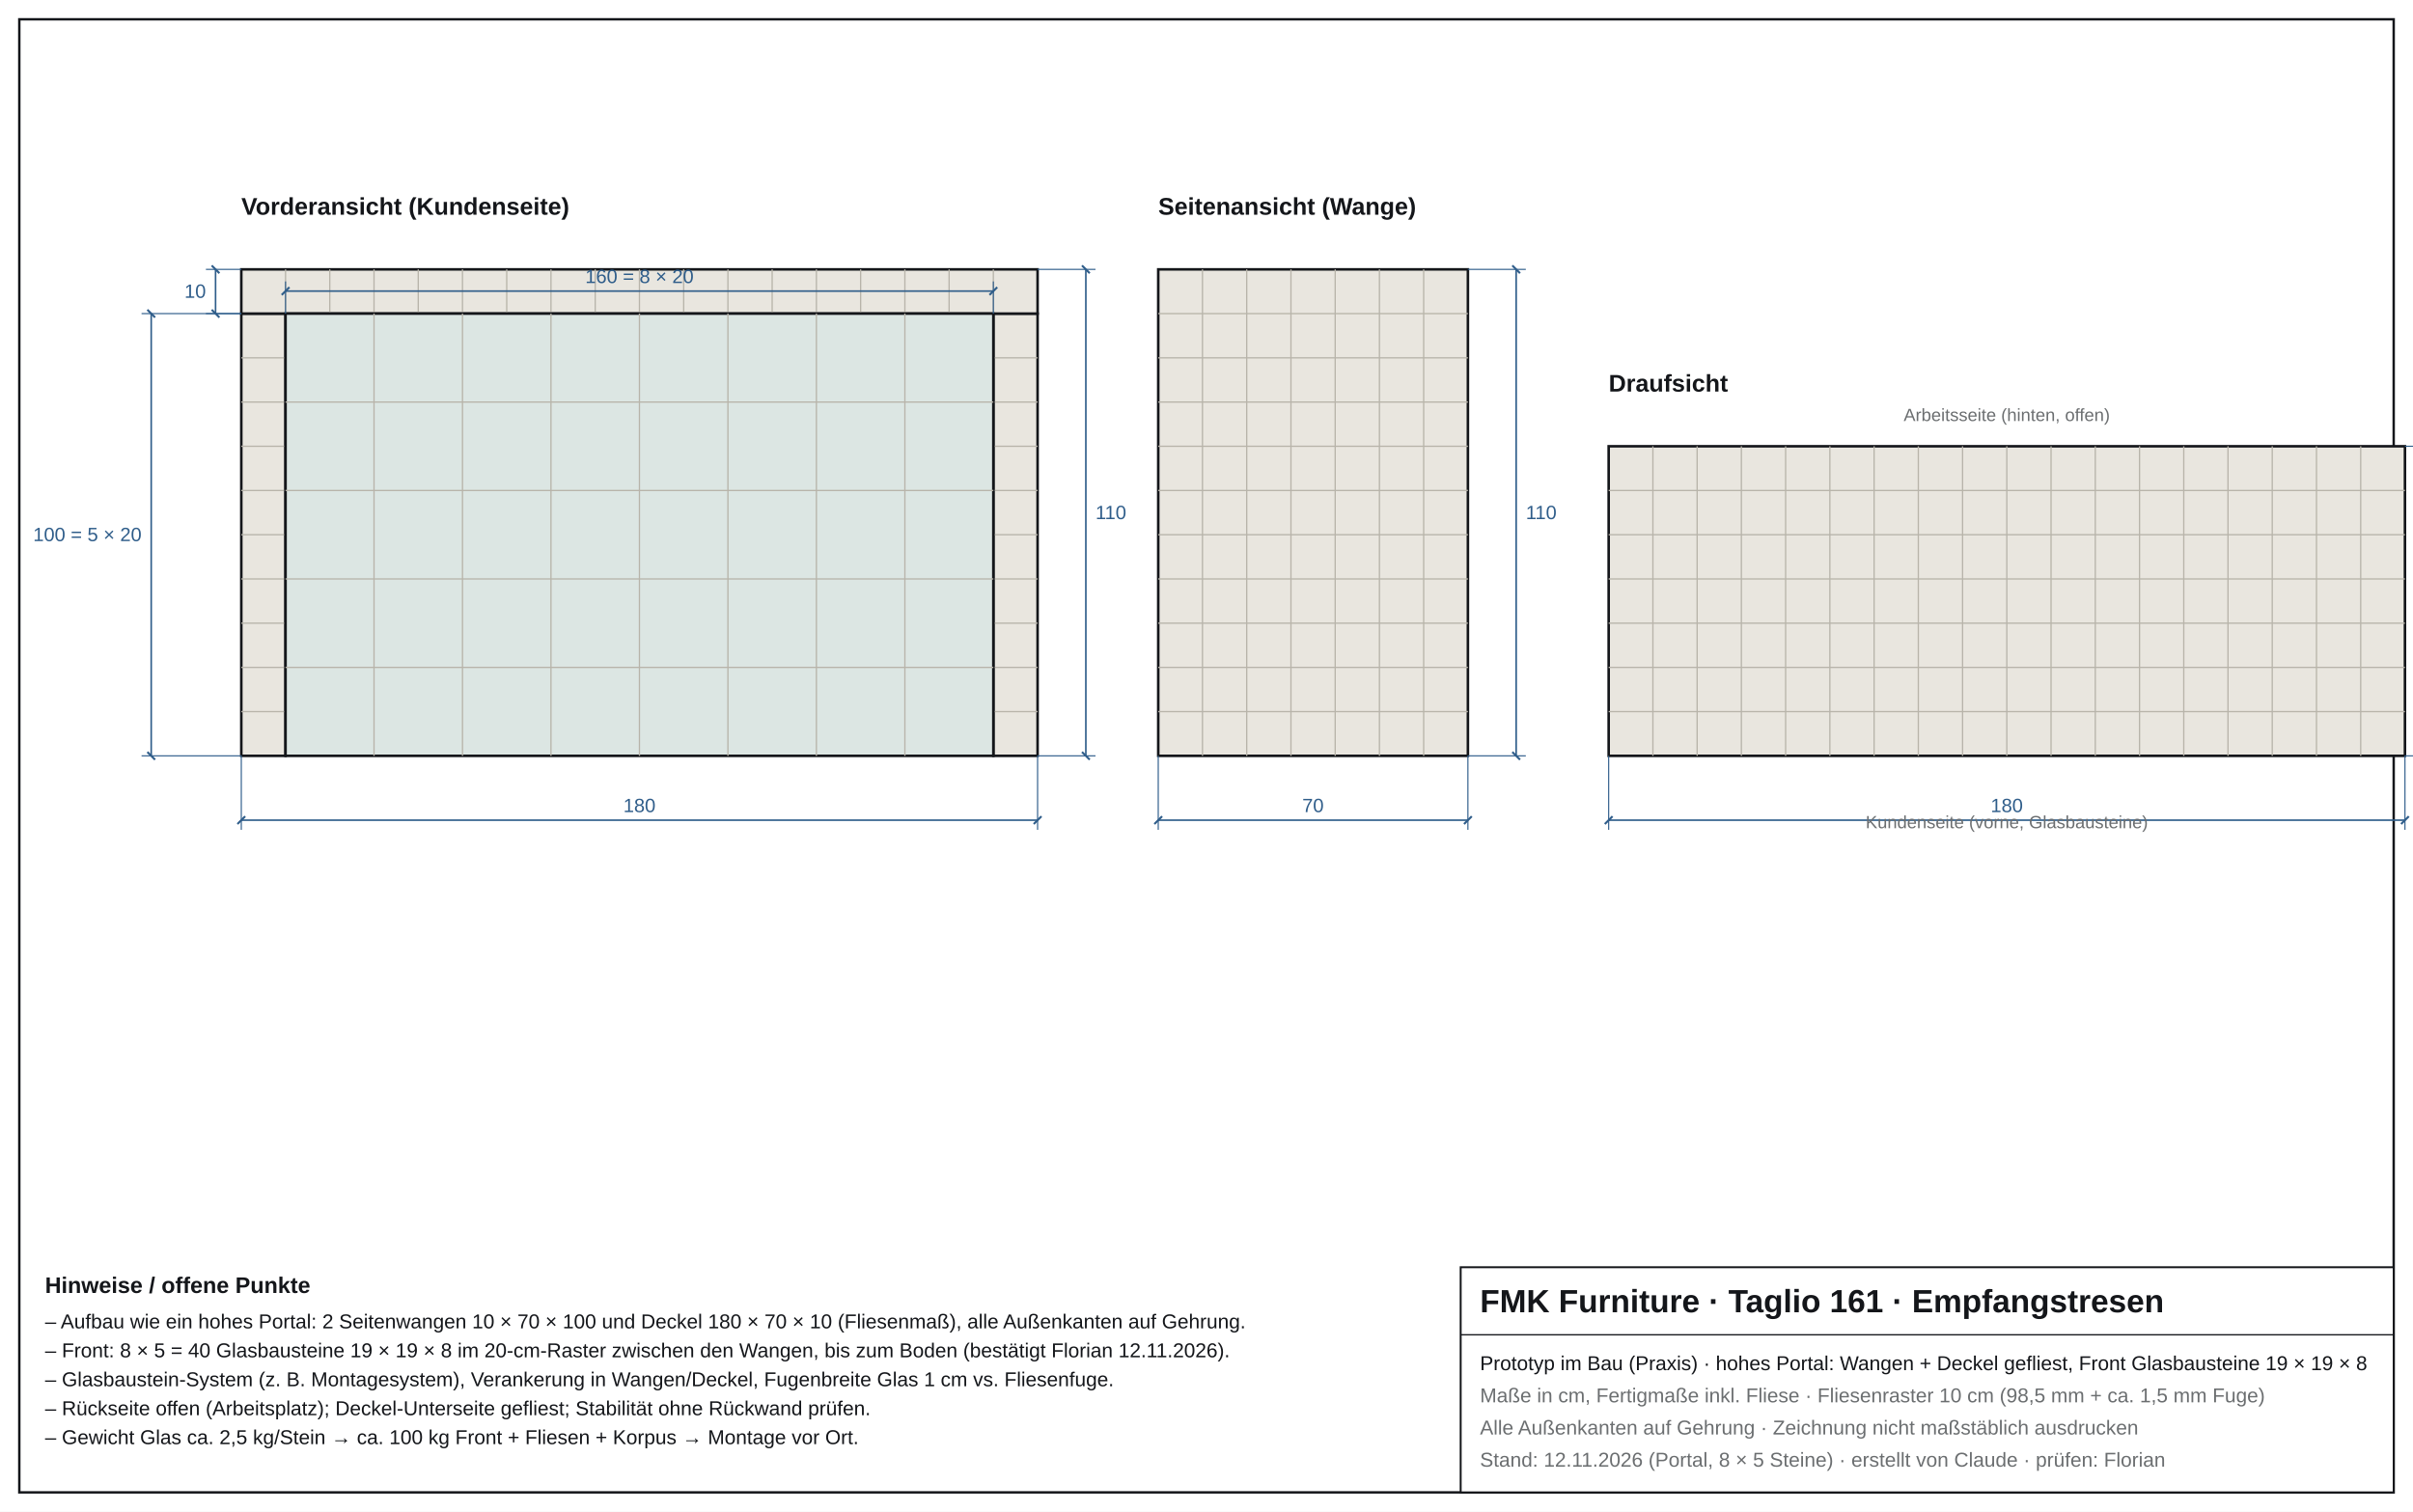
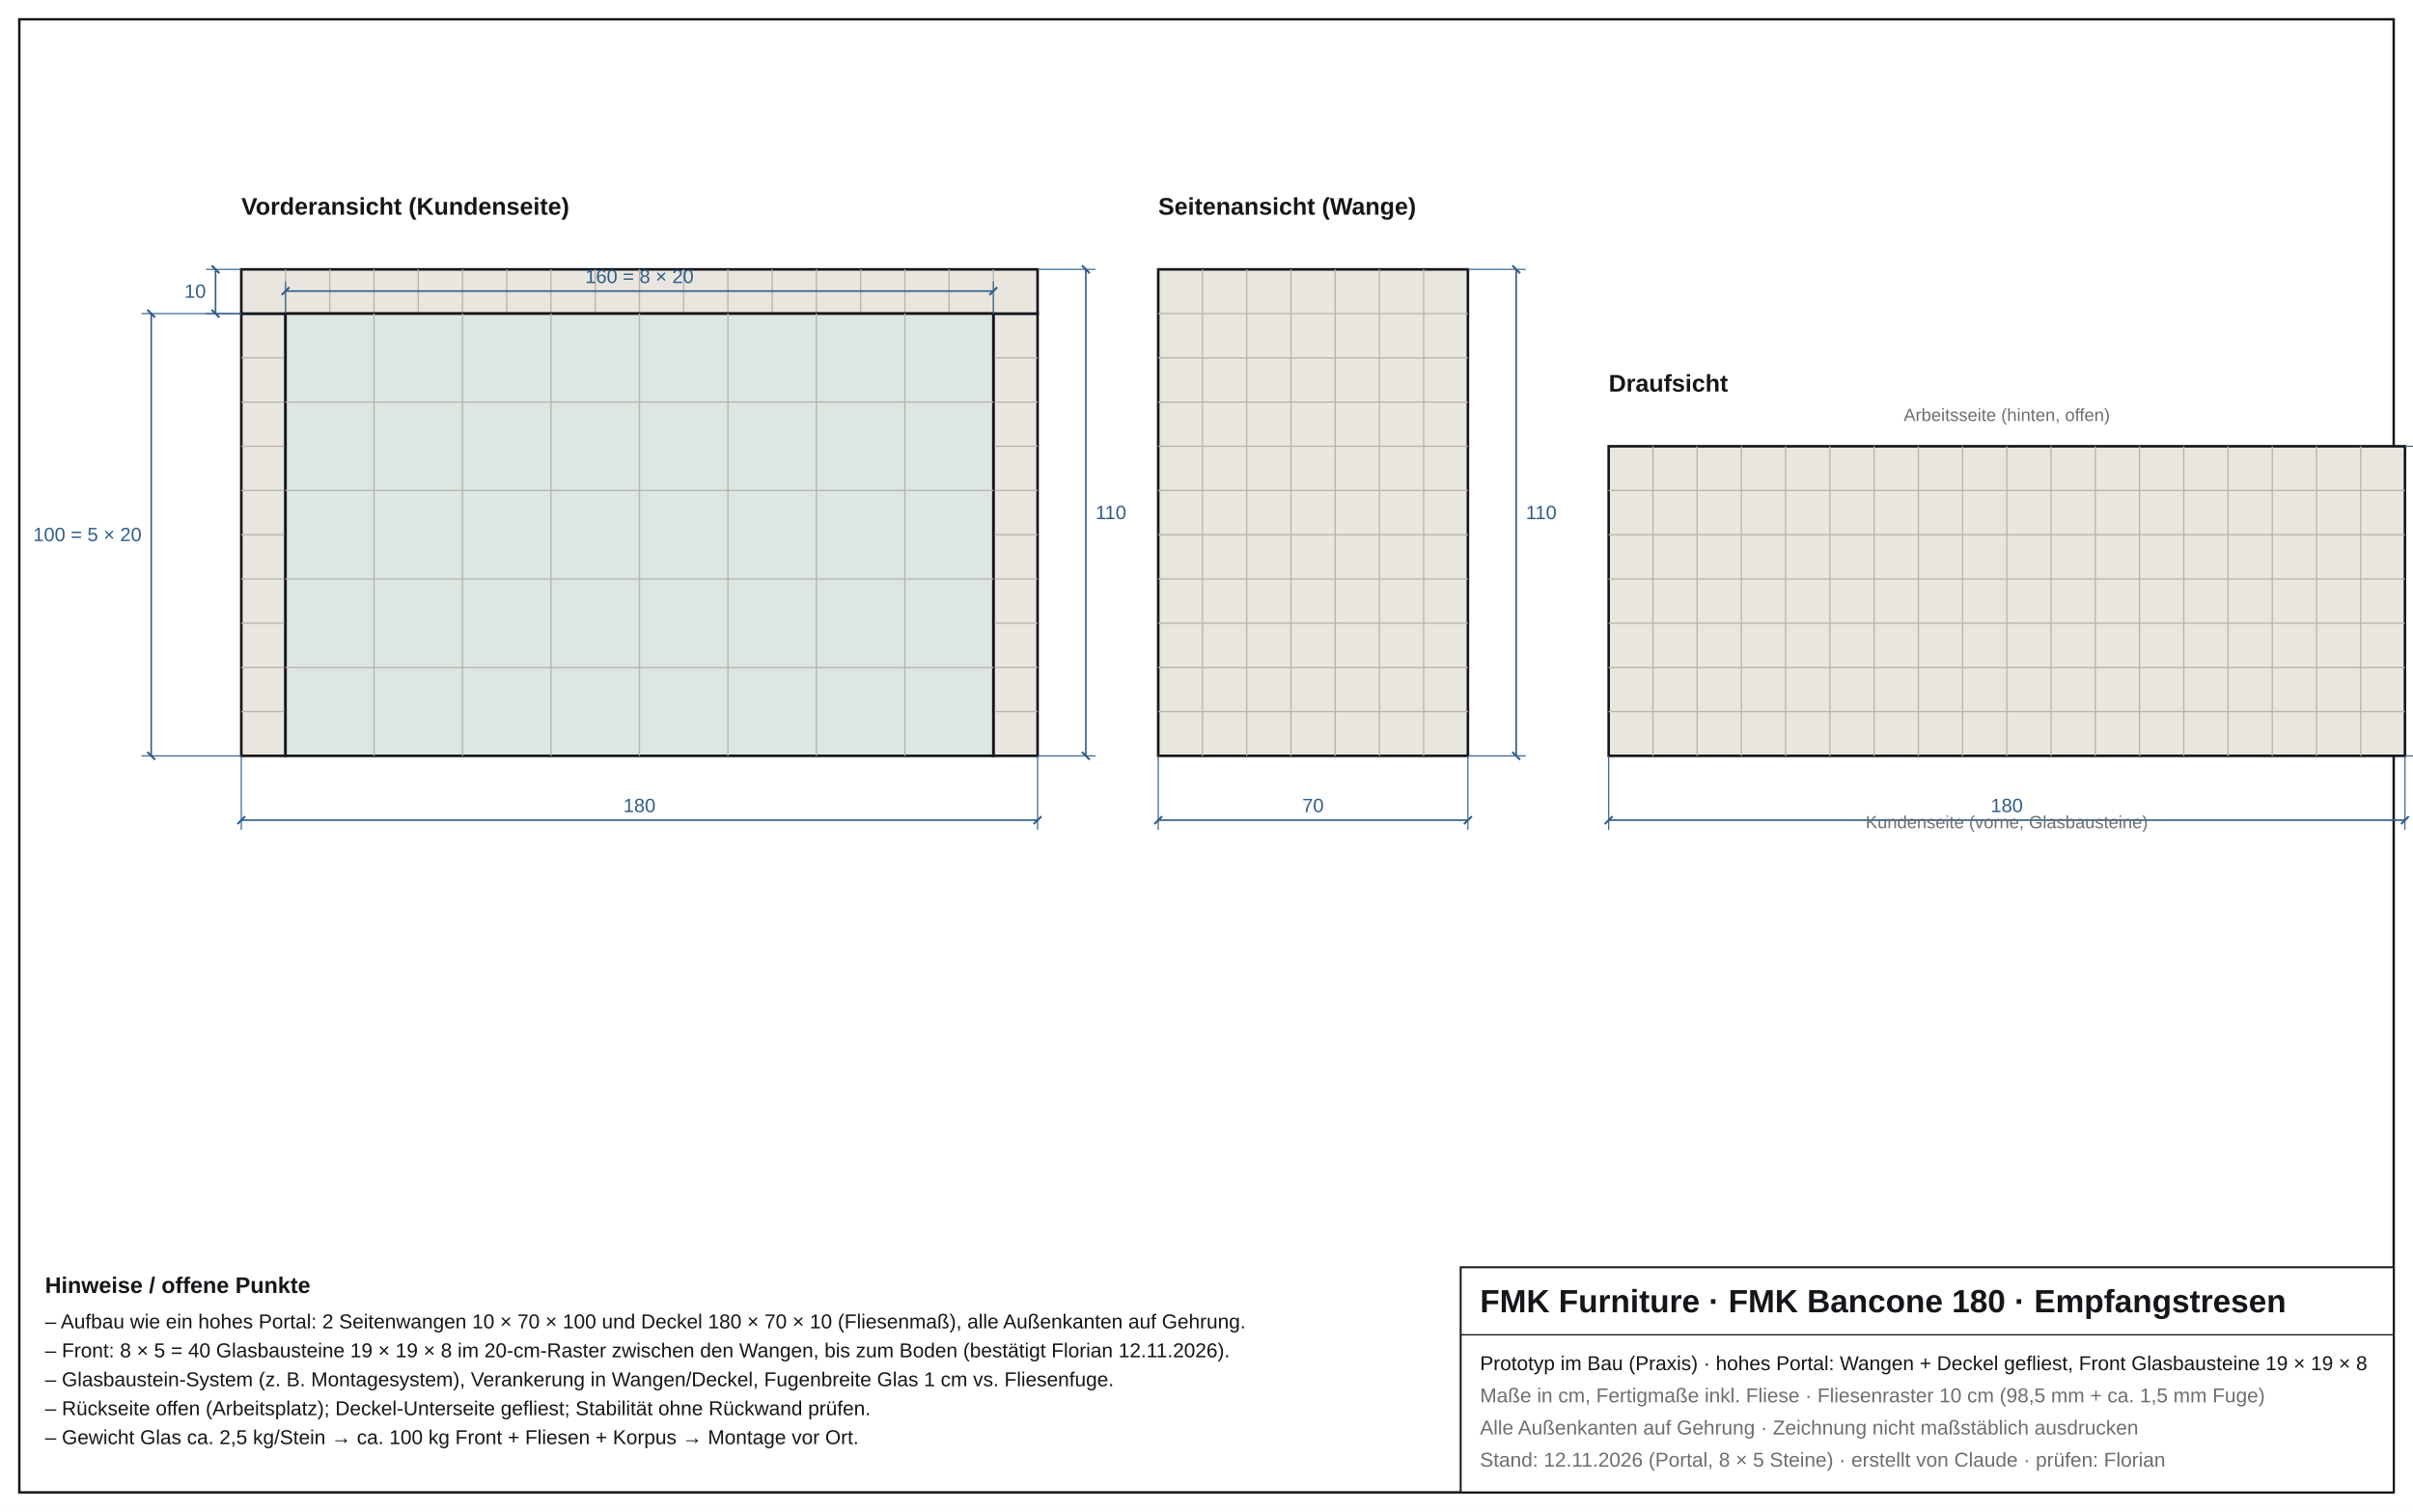
<svg xmlns="http://www.w3.org/2000/svg" viewBox="0 0 1500 940" width="1500" height="940" font-family="Arial, Helvetica, sans-serif">
  <defs>
    <marker id="tick" viewBox="0 0 10 10" refX="5" refY="5" markerWidth="8" markerHeight="8" orient="auto">
      <path d="M2 8 L8 2" stroke="#2F5D8A" stroke-width="1.6" />
    </marker>
    <pattern id="hatch" width="8" height="8" patternUnits="userSpaceOnUse" patternTransform="rotate(45)">
      <line x1="0" y1="0" x2="0" y2="8" stroke="#C9C1A8" stroke-width="2" />
    </pattern>
  </defs>
  <rect x="0" y="0" width="100%" height="100%" fill="#FFFFFF" />
  <rect x="12" y="12" width="1476" height="916" fill="none" stroke="#14161A" stroke-width="1.5" />
  <rect x="150.0" y="195.0" width="27.5" height="275.0" fill="#E9E6DF" stroke="#14161A" stroke-width="1.6" />
  <line x1="150.0" y1="442.5" x2="177.5" y2="442.5" stroke="#B8B4AA" stroke-width="0.8" />
  <line x1="150.0" y1="415.0" x2="177.5" y2="415.0" stroke="#B8B4AA" stroke-width="0.8" />
  <line x1="150.0" y1="387.5" x2="177.5" y2="387.5" stroke="#B8B4AA" stroke-width="0.8" />
  <line x1="150.0" y1="360.0" x2="177.5" y2="360.0" stroke="#B8B4AA" stroke-width="0.8" />
  <line x1="150.0" y1="332.5" x2="177.5" y2="332.5" stroke="#B8B4AA" stroke-width="0.8" />
  <line x1="150.0" y1="305.0" x2="177.5" y2="305.0" stroke="#B8B4AA" stroke-width="0.8" />
  <line x1="150.0" y1="277.5" x2="177.5" y2="277.5" stroke="#B8B4AA" stroke-width="0.8" />
  <line x1="150.0" y1="250.0" x2="177.5" y2="250.0" stroke="#B8B4AA" stroke-width="0.8" />
  <line x1="150.0" y1="222.5" x2="177.5" y2="222.5" stroke="#B8B4AA" stroke-width="0.8" />
  <rect x="617.5" y="195.0" width="27.5" height="275.0" fill="#E9E6DF" stroke="#14161A" stroke-width="1.6" />
  <line x1="617.5" y1="442.5" x2="645.0" y2="442.5" stroke="#B8B4AA" stroke-width="0.8" />
  <line x1="617.5" y1="415.0" x2="645.0" y2="415.0" stroke="#B8B4AA" stroke-width="0.8" />
  <line x1="617.5" y1="387.5" x2="645.0" y2="387.5" stroke="#B8B4AA" stroke-width="0.8" />
  <line x1="617.5" y1="360.0" x2="645.0" y2="360.0" stroke="#B8B4AA" stroke-width="0.8" />
  <line x1="617.5" y1="332.5" x2="645.0" y2="332.5" stroke="#B8B4AA" stroke-width="0.8" />
  <line x1="617.5" y1="305.0" x2="645.0" y2="305.0" stroke="#B8B4AA" stroke-width="0.8" />
  <line x1="617.5" y1="277.5" x2="645.0" y2="277.5" stroke="#B8B4AA" stroke-width="0.8" />
  <line x1="617.5" y1="250.0" x2="645.0" y2="250.0" stroke="#B8B4AA" stroke-width="0.8" />
  <line x1="617.5" y1="222.5" x2="645.0" y2="222.5" stroke="#B8B4AA" stroke-width="0.8" />
  <rect x="150.0" y="167.5" width="495.0" height="27.5" fill="#E9E6DF" stroke="#14161A" stroke-width="1.6" />
  <line x1="177.5" y1="195.0" x2="177.5" y2="167.5" stroke="#B8B4AA" stroke-width="0.8" />
  <line x1="205.0" y1="195.0" x2="205.0" y2="167.5" stroke="#B8B4AA" stroke-width="0.8" />
  <line x1="232.5" y1="195.0" x2="232.5" y2="167.5" stroke="#B8B4AA" stroke-width="0.8" />
  <line x1="260.0" y1="195.0" x2="260.0" y2="167.5" stroke="#B8B4AA" stroke-width="0.8" />
  <line x1="287.5" y1="195.0" x2="287.5" y2="167.5" stroke="#B8B4AA" stroke-width="0.8" />
  <line x1="315.0" y1="195.0" x2="315.0" y2="167.5" stroke="#B8B4AA" stroke-width="0.8" />
  <line x1="342.5" y1="195.0" x2="342.5" y2="167.5" stroke="#B8B4AA" stroke-width="0.8" />
  <line x1="370.0" y1="195.0" x2="370.0" y2="167.5" stroke="#B8B4AA" stroke-width="0.8" />
  <line x1="397.5" y1="195.0" x2="397.5" y2="167.5" stroke="#B8B4AA" stroke-width="0.8" />
  <line x1="425.0" y1="195.0" x2="425.0" y2="167.5" stroke="#B8B4AA" stroke-width="0.8" />
  <line x1="452.5" y1="195.0" x2="452.5" y2="167.5" stroke="#B8B4AA" stroke-width="0.8" />
  <line x1="480.0" y1="195.0" x2="480.0" y2="167.5" stroke="#B8B4AA" stroke-width="0.8" />
  <line x1="507.5" y1="195.0" x2="507.5" y2="167.5" stroke="#B8B4AA" stroke-width="0.8" />
  <line x1="535.0" y1="195.0" x2="535.0" y2="167.5" stroke="#B8B4AA" stroke-width="0.8" />
  <line x1="562.5" y1="195.0" x2="562.5" y2="167.5" stroke="#B8B4AA" stroke-width="0.8" />
  <line x1="590.0" y1="195.0" x2="590.0" y2="167.5" stroke="#B8B4AA" stroke-width="0.8" />
  <line x1="617.5" y1="195.0" x2="617.5" y2="167.5" stroke="#B8B4AA" stroke-width="0.8" />
  <rect x="177.5" y="195.0" width="440.0" height="275.0" fill="#DCE6E3" stroke="#14161A" stroke-width="1.6" />
  <line x1="232.5" y1="470.0" x2="232.5" y2="195.0" stroke="#B8B4AA" stroke-width="0.8" />
  <line x1="287.5" y1="470.0" x2="287.5" y2="195.0" stroke="#B8B4AA" stroke-width="0.8" />
  <line x1="342.5" y1="470.0" x2="342.5" y2="195.0" stroke="#B8B4AA" stroke-width="0.8" />
  <line x1="397.5" y1="470.0" x2="397.5" y2="195.0" stroke="#B8B4AA" stroke-width="0.8" />
  <line x1="452.5" y1="470.0" x2="452.5" y2="195.0" stroke="#B8B4AA" stroke-width="0.8" />
  <line x1="507.5" y1="470.0" x2="507.5" y2="195.0" stroke="#B8B4AA" stroke-width="0.8" />
  <line x1="562.5" y1="470.0" x2="562.5" y2="195.0" stroke="#B8B4AA" stroke-width="0.8" />
  <line x1="177.5" y1="415.0" x2="617.5" y2="415.0" stroke="#B8B4AA" stroke-width="0.8" />
  <line x1="177.5" y1="360.0" x2="617.5" y2="360.0" stroke="#B8B4AA" stroke-width="0.8" />
  <line x1="177.5" y1="305.0" x2="617.5" y2="305.0" stroke="#B8B4AA" stroke-width="0.8" />
  <line x1="177.5" y1="250.0" x2="617.5" y2="250.0" stroke="#B8B4AA" stroke-width="0.8" />
  <text x="150.0" y="133.5" font-size="15" text-anchor="start" font-weight="bold" fill="#14161A">Vorderansicht (Kundenseite)</text>
  <line x1="150.0" y1="470.0" x2="150.0" y2="516.0" stroke="#2F5D8A" stroke-width="0.7" />
  <line x1="645.0" y1="470.0" x2="645.0" y2="516.0" stroke="#2F5D8A" stroke-width="0.7" />
  <line x1="150.0" y1="510.0" x2="645.0" y2="510.0" stroke="#2F5D8A" stroke-width="1" marker-start="url(#tick)" marker-end="url(#tick)" />
  <text x="397.5" y="505.0" font-size="12" text-anchor="middle" font-weight="normal" fill="#2F5D8A">180</text>
  <line x1="177.5" y1="195.0" x2="177.5" y2="175.0" stroke="#2F5D8A" stroke-width="0.7" />
  <line x1="617.5" y1="195.0" x2="617.5" y2="175.0" stroke="#2F5D8A" stroke-width="0.7" />
  <line x1="177.5" y1="181.0" x2="617.5" y2="181.0" stroke="#2F5D8A" stroke-width="1" marker-start="url(#tick)" marker-end="url(#tick)" />
  <text x="397.5" y="176.0" font-size="12" text-anchor="middle" font-weight="normal" fill="#2F5D8A">160 = 8 × 20</text>
  <line x1="645.0" y1="470.0" x2="681.0" y2="470.0" stroke="#2F5D8A" stroke-width="0.7" />
  <line x1="645.0" y1="167.5" x2="681.0" y2="167.5" stroke="#2F5D8A" stroke-width="0.7" />
  <line x1="675.0" y1="470.0" x2="675.0" y2="167.5" stroke="#2F5D8A" stroke-width="1" marker-start="url(#tick)" marker-end="url(#tick)" />
  <text x="681.0" y="322.8" font-size="12" text-anchor="start" font-weight="normal" fill="#2F5D8A">110</text>
  <line x1="150.0" y1="470.0" x2="88.0" y2="470.0" stroke="#2F5D8A" stroke-width="0.7" />
  <line x1="150.0" y1="195.0" x2="88.0" y2="195.0" stroke="#2F5D8A" stroke-width="0.7" />
  <line x1="94.0" y1="470.0" x2="94.0" y2="195.0" stroke="#2F5D8A" stroke-width="1" marker-start="url(#tick)" marker-end="url(#tick)" />
  <text x="88.0" y="336.5" font-size="12" text-anchor="end" font-weight="normal" fill="#2F5D8A">100 = 5 × 20</text>
  <line x1="150.0" y1="195.0" x2="128.0" y2="195.0" stroke="#2F5D8A" stroke-width="0.7" />
  <line x1="150.0" y1="167.5" x2="128.0" y2="167.5" stroke="#2F5D8A" stroke-width="0.7" />
  <line x1="134.0" y1="195.0" x2="134.0" y2="167.5" stroke="#2F5D8A" stroke-width="1" marker-start="url(#tick)" marker-end="url(#tick)" />
  <text x="128.0" y="185.2" font-size="12" text-anchor="end" font-weight="normal" fill="#2F5D8A">10</text>
  <rect x="720.0" y="167.5" width="192.5" height="302.5" fill="#E9E6DF" stroke="#14161A" stroke-width="1.6" />
  <line x1="747.5" y1="470.0" x2="747.5" y2="167.5" stroke="#B8B4AA" stroke-width="0.8" />
  <line x1="775.0" y1="470.0" x2="775.0" y2="167.5" stroke="#B8B4AA" stroke-width="0.8" />
  <line x1="802.5" y1="470.0" x2="802.5" y2="167.5" stroke="#B8B4AA" stroke-width="0.8" />
  <line x1="830.0" y1="470.0" x2="830.0" y2="167.5" stroke="#B8B4AA" stroke-width="0.8" />
  <line x1="857.5" y1="470.0" x2="857.5" y2="167.5" stroke="#B8B4AA" stroke-width="0.8" />
  <line x1="885.0" y1="470.0" x2="885.0" y2="167.5" stroke="#B8B4AA" stroke-width="0.8" />
  <line x1="720.0" y1="442.5" x2="912.5" y2="442.5" stroke="#B8B4AA" stroke-width="0.8" />
  <line x1="720.0" y1="415.0" x2="912.5" y2="415.0" stroke="#B8B4AA" stroke-width="0.8" />
  <line x1="720.0" y1="387.5" x2="912.5" y2="387.5" stroke="#B8B4AA" stroke-width="0.8" />
  <line x1="720.0" y1="360.0" x2="912.5" y2="360.0" stroke="#B8B4AA" stroke-width="0.8" />
  <line x1="720.0" y1="332.5" x2="912.5" y2="332.5" stroke="#B8B4AA" stroke-width="0.8" />
  <line x1="720.0" y1="305.0" x2="912.5" y2="305.0" stroke="#B8B4AA" stroke-width="0.8" />
  <line x1="720.0" y1="277.5" x2="912.5" y2="277.5" stroke="#B8B4AA" stroke-width="0.8" />
  <line x1="720.0" y1="250.0" x2="912.5" y2="250.0" stroke="#B8B4AA" stroke-width="0.8" />
  <line x1="720.0" y1="222.5" x2="912.5" y2="222.5" stroke="#B8B4AA" stroke-width="0.8" />
  <line x1="720.0" y1="195.0" x2="912.5" y2="195.0" stroke="#B8B4AA" stroke-width="0.8" />
  <text x="720.0" y="133.5" font-size="15" text-anchor="start" font-weight="bold" fill="#14161A">Seitenansicht (Wange)</text>
  <line x1="720.0" y1="470.0" x2="720.0" y2="516.0" stroke="#2F5D8A" stroke-width="0.7" />
  <line x1="912.5" y1="470.0" x2="912.5" y2="516.0" stroke="#2F5D8A" stroke-width="0.7" />
  <line x1="720.0" y1="510.0" x2="912.5" y2="510.0" stroke="#2F5D8A" stroke-width="1" marker-start="url(#tick)" marker-end="url(#tick)" />
  <text x="816.2" y="505.0" font-size="12" text-anchor="middle" font-weight="normal" fill="#2F5D8A">70</text>
  <line x1="912.5" y1="470.0" x2="948.5" y2="470.0" stroke="#2F5D8A" stroke-width="0.7" />
  <line x1="912.5" y1="167.5" x2="948.5" y2="167.5" stroke="#2F5D8A" stroke-width="0.7" />
  <line x1="942.5" y1="470.0" x2="942.5" y2="167.5" stroke="#2F5D8A" stroke-width="1" marker-start="url(#tick)" marker-end="url(#tick)" />
  <text x="948.5" y="322.8" font-size="12" text-anchor="start" font-weight="normal" fill="#2F5D8A">110</text>
  <rect x="1000.0" y="277.5" width="495.0" height="192.5" fill="#E9E6DF" stroke="#14161A" stroke-width="1.6" />
  <line x1="1027.5" y1="470.0" x2="1027.5" y2="277.5" stroke="#B8B4AA" stroke-width="0.8" />
  <line x1="1055.0" y1="470.0" x2="1055.0" y2="277.5" stroke="#B8B4AA" stroke-width="0.8" />
  <line x1="1082.5" y1="470.0" x2="1082.5" y2="277.5" stroke="#B8B4AA" stroke-width="0.8" />
  <line x1="1110.0" y1="470.0" x2="1110.0" y2="277.5" stroke="#B8B4AA" stroke-width="0.8" />
  <line x1="1137.5" y1="470.0" x2="1137.5" y2="277.5" stroke="#B8B4AA" stroke-width="0.8" />
  <line x1="1165.0" y1="470.0" x2="1165.0" y2="277.5" stroke="#B8B4AA" stroke-width="0.8" />
  <line x1="1192.5" y1="470.0" x2="1192.5" y2="277.5" stroke="#B8B4AA" stroke-width="0.8" />
  <line x1="1220.0" y1="470.0" x2="1220.0" y2="277.5" stroke="#B8B4AA" stroke-width="0.8" />
  <line x1="1247.5" y1="470.0" x2="1247.5" y2="277.5" stroke="#B8B4AA" stroke-width="0.8" />
  <line x1="1275.0" y1="470.0" x2="1275.0" y2="277.5" stroke="#B8B4AA" stroke-width="0.8" />
  <line x1="1302.5" y1="470.0" x2="1302.5" y2="277.5" stroke="#B8B4AA" stroke-width="0.8" />
  <line x1="1330.0" y1="470.0" x2="1330.0" y2="277.5" stroke="#B8B4AA" stroke-width="0.8" />
  <line x1="1357.5" y1="470.0" x2="1357.5" y2="277.5" stroke="#B8B4AA" stroke-width="0.8" />
  <line x1="1385.0" y1="470.0" x2="1385.0" y2="277.5" stroke="#B8B4AA" stroke-width="0.8" />
  <line x1="1412.5" y1="470.0" x2="1412.5" y2="277.5" stroke="#B8B4AA" stroke-width="0.8" />
  <line x1="1440.0" y1="470.0" x2="1440.0" y2="277.5" stroke="#B8B4AA" stroke-width="0.8" />
  <line x1="1467.5" y1="470.0" x2="1467.5" y2="277.5" stroke="#B8B4AA" stroke-width="0.8" />
  <line x1="1000.0" y1="442.5" x2="1495.0" y2="442.5" stroke="#B8B4AA" stroke-width="0.8" />
  <line x1="1000.0" y1="415.0" x2="1495.0" y2="415.0" stroke="#B8B4AA" stroke-width="0.8" />
  <line x1="1000.0" y1="387.5" x2="1495.0" y2="387.5" stroke="#B8B4AA" stroke-width="0.8" />
  <line x1="1000.0" y1="360.0" x2="1495.0" y2="360.0" stroke="#B8B4AA" stroke-width="0.8" />
  <line x1="1000.0" y1="332.5" x2="1495.0" y2="332.5" stroke="#B8B4AA" stroke-width="0.8" />
  <line x1="1000.0" y1="305.0" x2="1495.0" y2="305.0" stroke="#B8B4AA" stroke-width="0.8" />
  <text x="1000.0" y="243.5" font-size="15" text-anchor="start" font-weight="bold" fill="#14161A">Draufsicht</text>
  <line x1="1000.0" y1="470.0" x2="1000.0" y2="516.0" stroke="#2F5D8A" stroke-width="0.7" />
  <line x1="1495.0" y1="470.0" x2="1495.0" y2="516.0" stroke="#2F5D8A" stroke-width="0.7" />
  <line x1="1000.0" y1="510.0" x2="1495.0" y2="510.0" stroke="#2F5D8A" stroke-width="1" marker-start="url(#tick)" marker-end="url(#tick)" />
  <text x="1247.5" y="505.0" font-size="12" text-anchor="middle" font-weight="normal" fill="#2F5D8A">180</text>
  <line x1="1495.0" y1="470.0" x2="1531.0" y2="470.0" stroke="#2F5D8A" stroke-width="0.7" />
  <line x1="1495.0" y1="277.5" x2="1531.0" y2="277.5" stroke="#2F5D8A" stroke-width="0.7" />
  <line x1="1525.0" y1="470.0" x2="1525.0" y2="277.5" stroke="#2F5D8A" stroke-width="1" marker-start="url(#tick)" marker-end="url(#tick)" />
  <text x="1531.0" y="377.8" font-size="12" text-anchor="start" font-weight="normal" fill="#2F5D8A">70</text>
  <text x="1247.5" y="261.8" font-size="11" text-anchor="middle" font-weight="normal" fill="#6B6E70">Arbeitsseite (hinten, offen)</text>
  <text x="1247.5" y="515.0" font-size="11" text-anchor="middle" font-weight="normal" fill="#6B6E70">Kundenseite (vorne, Glasbausteine)</text>
  <rect x="908" y="788" width="580" height="140" fill="#FFFFFF" stroke="#14161A" stroke-width="1.2" />
  <line x1="908" y1="830" x2="1488" y2="830" stroke="#14161A" stroke-width="0.8" />
-   <text x="920" y="816" font-size="20" font-weight="bold" fill="#14161A">FMK Furniture · Taglio 161 · Empfangstresen</text>
+   <text x="920" y="816" font-size="20" font-weight="bold" fill="#14161A">FMK Furniture · FMK Bancone 180 · Empfangstresen</text>
  <text x="920" y="852" font-size="12.5" fill="#14161A">Prototyp im Bau (Praxis) · hohes Portal: Wangen + Deckel gefliest, Front Glasbausteine 19 × 19 × 8</text>
  <text x="920" y="872" font-size="12.5" fill="#6B6E70">Maße in cm, Fertigmaße inkl. Fliese · Fliesenraster 10 cm (98,5 mm + ca. 1,5 mm Fuge)</text>
  <text x="920" y="892" font-size="12.5" fill="#6B6E70">Alle Außenkanten auf Gehrung · Zeichnung nicht maßstäblich ausdrucken</text>
  <text x="920" y="912" font-size="12.5" fill="#6B6E70">Stand: 12.11.2026 (Portal, 8 × 5 Steine) · erstellt von Claude · prüfen: Florian</text>
  <text x="28" y="804" font-size="14" font-weight="bold" fill="#14161A">Hinweise / offene Punkte</text>
  <text x="28" y="826" font-size="12.5" fill="#14161A">– Aufbau wie ein hohes Portal: 2 Seitenwangen 10 × 70 × 100 und Deckel 180 × 70 × 10 (Fliesenmaß), alle Außenkanten auf Gehrung.</text>
  <text x="28" y="844" font-size="12.5" fill="#14161A">– Front: 8 × 5 = 40 Glasbausteine 19 × 19 × 8 im 20-cm-Raster zwischen den Wangen, bis zum Boden (bestätigt Florian 12.11.2026).</text>
  <text x="28" y="862" font-size="12.5" fill="#14161A">– Glasbaustein-System (z. B. Montagesystem), Verankerung in Wangen/Deckel, Fugenbreite Glas 1 cm vs. Fliesenfuge.</text>
  <text x="28" y="880" font-size="12.5" fill="#14161A">– Rückseite offen (Arbeitsplatz); Deckel-Unterseite gefliest; Stabilität ohne Rückwand prüfen.</text>
  <text x="28" y="898" font-size="12.5" fill="#14161A">– Gewicht Glas ca. 2,5 kg/Stein → ca. 100 kg Front + Fliesen + Korpus → Montage vor Ort.</text>
</svg>
